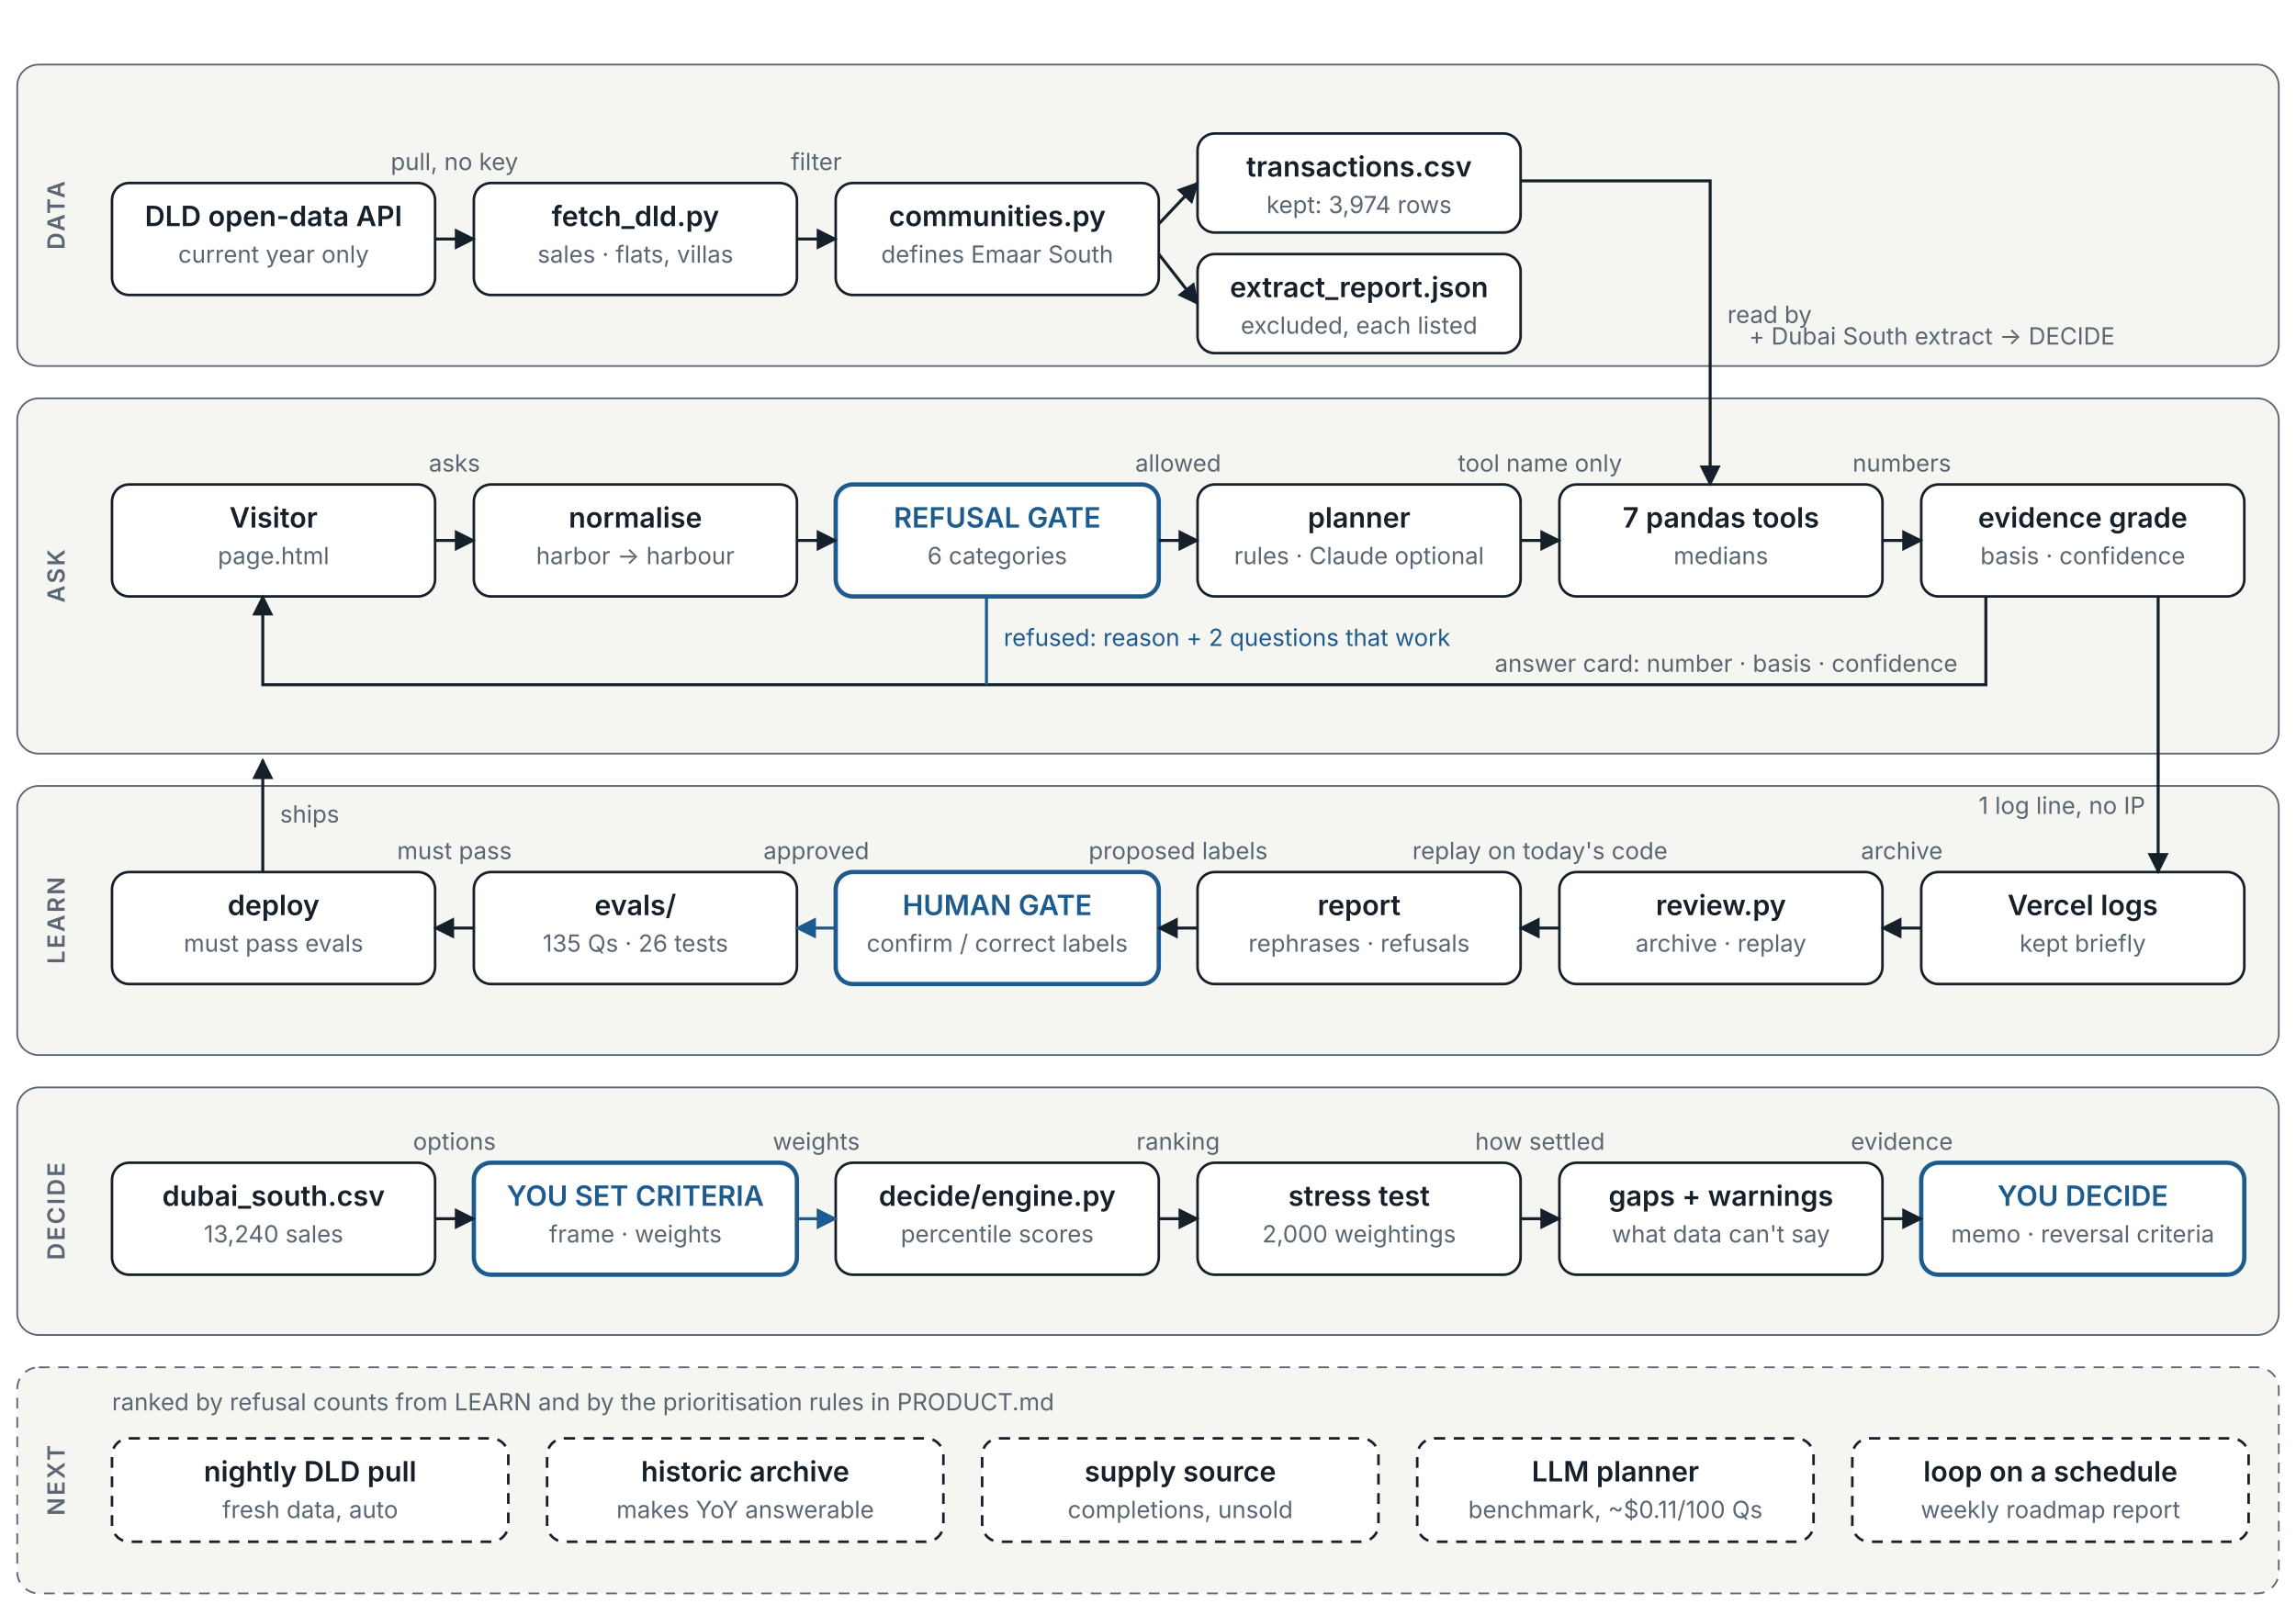
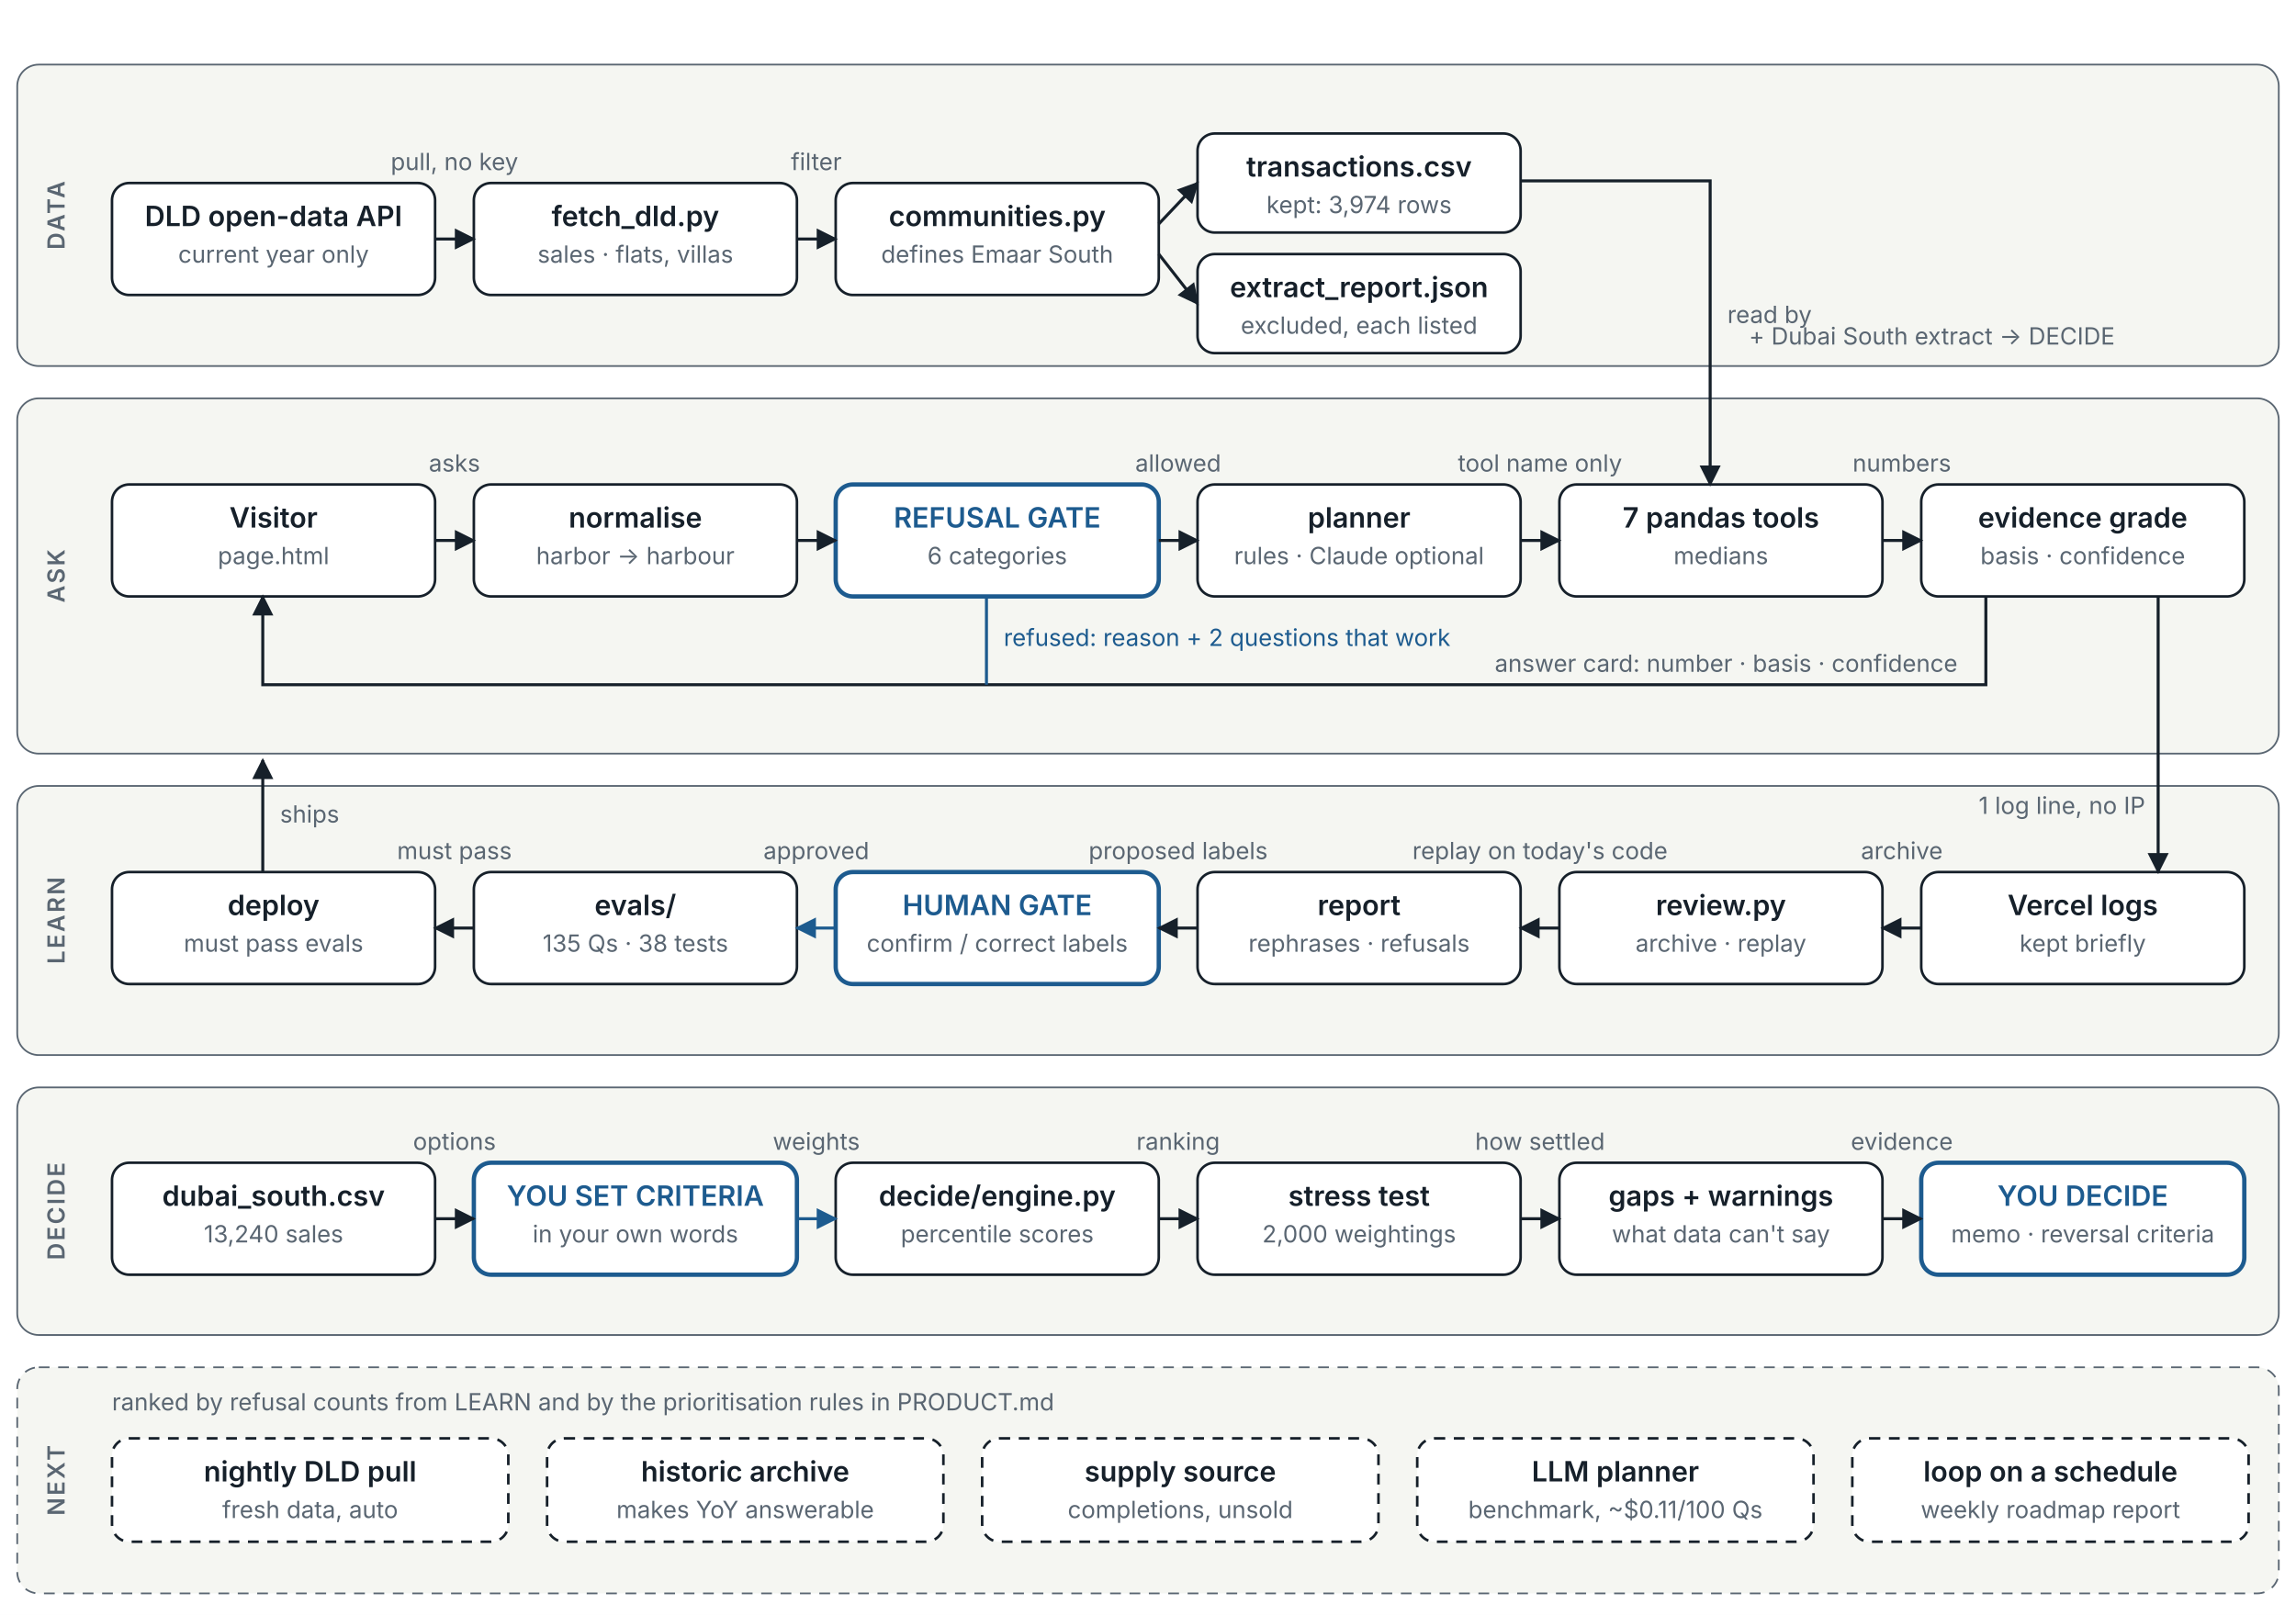
<svg xmlns="http://www.w3.org/2000/svg" viewBox="0 0 1066 750" role="img" font-family="IBM Plex Sans, system-ui, -apple-system, Segoe UI, sans-serif" aria-label="Architecture: real land-registry sales are pulled into a CSV; each question passes a refusal gate before a planner that only picks a tool name, pandas computes every number, and a confidence grade is attached; every question is logged, reviewed, and changes to the eval set pass a human gate before the next deploy; in the decision workbench the person sets the criteria and makes the call, the engine only ranks and stress-tests.">
  <defs>
    <marker id="a" viewBox="0 0 10 10" refX="9" refY="5" markerWidth="7" markerHeight="7" orient="auto-start-reverse">
      <path d="M0,0 L10,5 L0,10 z" fill="#16202a" />
    </marker>
    <marker id="ag" viewBox="0 0 10 10" refX="9" refY="5" markerWidth="7" markerHeight="7" orient="auto-start-reverse">
      <path d="M0,0 L10,5 L0,10 z" fill="#1d5b8f" />
    </marker>
  </defs>
  <rect x="0" y="0" width="1066" height="750" fill="#ffffff" />
  <rect x="8" y="30" width="1050" height="140" rx="10" fill="#f5f6f2" stroke="#5a6672" stroke-width="0.8" />
  <text transform="translate(30 100.0) rotate(-90)" text-anchor="middle" font-size="11" font-weight="600" letter-spacing="1" fill="#5a6672">DATA</text>
  <rect x="8" y="185" width="1050" height="165" rx="10" fill="#f5f6f2" stroke="#5a6672" stroke-width="0.8" />
  <text transform="translate(30 267.5) rotate(-90)" text-anchor="middle" font-size="11" font-weight="600" letter-spacing="1" fill="#5a6672">ASK</text>
  <rect x="8" y="365" width="1050" height="125" rx="10" fill="#f5f6f2" stroke="#5a6672" stroke-width="0.8" />
  <text transform="translate(30 427.5) rotate(-90)" text-anchor="middle" font-size="11" font-weight="600" letter-spacing="1" fill="#5a6672">LEARN</text>
  <rect x="8" y="505" width="1050" height="115" rx="10" fill="#f5f6f2" stroke="#5a6672" stroke-width="0.8" />
  <text transform="translate(30 562.5) rotate(-90)" text-anchor="middle" font-size="11" font-weight="600" letter-spacing="1" fill="#5a6672">DECIDE</text>
  <rect x="8" y="635" width="1050" height="105" rx="10" fill="#f5f6f2" stroke="#5a6672" stroke-width="0.8" stroke-dasharray="5 4" />
  <text transform="translate(30 687.5) rotate(-90)" text-anchor="middle" font-size="11" font-weight="600" letter-spacing="1" fill="#5a6672">NEXT</text>
  <rect x="52" y="85" width="150" height="52" rx="8" fill="#ffffff" stroke="#16202a" stroke-width="1.2" />
  <text x="127.0" y="105" text-anchor="middle" font-size="13" font-weight="600" fill="#16202a">DLD open-data API</text>
  <text x="127.0" y="122" text-anchor="middle" font-size="11" fill="#5a6672">current year only</text>
  <rect x="220" y="85" width="150" height="52" rx="8" fill="#ffffff" stroke="#16202a" stroke-width="1.2" />
  <text x="295.0" y="105" text-anchor="middle" font-size="13" font-weight="600" fill="#16202a">fetch_dld.py</text>
  <text x="295.0" y="122" text-anchor="middle" font-size="11" fill="#5a6672">sales · flats, villas</text>
  <rect x="388" y="85" width="150" height="52" rx="8" fill="#ffffff" stroke="#16202a" stroke-width="1.2" />
  <text x="463.0" y="105" text-anchor="middle" font-size="13" font-weight="600" fill="#16202a">communities.py</text>
  <text x="463.0" y="122" text-anchor="middle" font-size="11" fill="#5a6672">defines Emaar South</text>
  <rect x="556" y="62" width="150" height="46" rx="8" fill="#ffffff" stroke="#16202a" stroke-width="1.2" />
  <text x="631.0" y="82" text-anchor="middle" font-size="13" font-weight="600" fill="#16202a">transactions.csv</text>
  <text x="631.0" y="99" text-anchor="middle" font-size="11" fill="#5a6672">kept: 3,974 rows</text>
  <rect x="556" y="118" width="150" height="46" rx="8" fill="#ffffff" stroke="#16202a" stroke-width="1.2" />
  <text x="631.0" y="138" text-anchor="middle" font-size="13" font-weight="600" fill="#16202a">extract_report.json</text>
  <text x="631.0" y="155" text-anchor="middle" font-size="11" fill="#5a6672">excluded, each listed</text>
  <polyline points="202,111 220,111" fill="none" stroke="#16202a" stroke-width="1.4" marker-end="url(#a)" />
  <text x="211" y="79" text-anchor="middle" font-size="11" fill="#5a6672">pull, no key</text>
  <polyline points="370,111 388,111" fill="none" stroke="#16202a" stroke-width="1.4" marker-end="url(#a)" />
  <text x="379" y="79" text-anchor="middle" font-size="11" fill="#5a6672">filter</text>
  <polyline points="538,104 556,85" fill="none" stroke="#16202a" stroke-width="1.4" marker-end="url(#a)" />
  <polyline points="538,118 556,141" fill="none" stroke="#16202a" stroke-width="1.4" marker-end="url(#a)" />
  <rect x="52" y="225" width="150" height="52" rx="8" fill="#ffffff" stroke="#16202a" stroke-width="1.2" />
  <text x="127.0" y="245" text-anchor="middle" font-size="13" font-weight="600" fill="#16202a">Visitor</text>
  <text x="127.0" y="262" text-anchor="middle" font-size="11" fill="#5a6672">page.html</text>
  <rect x="220" y="225" width="150" height="52" rx="8" fill="#ffffff" stroke="#16202a" stroke-width="1.2" />
  <text x="295.0" y="245" text-anchor="middle" font-size="13" font-weight="600" fill="#16202a">normalise</text>
  <text x="295.0" y="262" text-anchor="middle" font-size="11" fill="#5a6672">harbor → harbour</text>
  <rect x="388" y="225" width="150" height="52" rx="8" fill="#ffffff" stroke="#1d5b8f" stroke-width="2" />
  <text x="463.0" y="245" text-anchor="middle" font-size="13" font-weight="600" fill="#1d5b8f">REFUSAL GATE</text>
  <text x="463.0" y="262" text-anchor="middle" font-size="11" fill="#5a6672">6 categories</text>
  <rect x="556" y="225" width="150" height="52" rx="8" fill="#ffffff" stroke="#16202a" stroke-width="1.2" />
  <text x="631.0" y="245" text-anchor="middle" font-size="13" font-weight="600" fill="#16202a">planner</text>
  <text x="631.0" y="262" text-anchor="middle" font-size="11" fill="#5a6672">rules · Claude optional</text>
  <rect x="724" y="225" width="150" height="52" rx="8" fill="#ffffff" stroke="#16202a" stroke-width="1.2" />
  <text x="799.0" y="245" text-anchor="middle" font-size="13" font-weight="600" fill="#16202a">7 pandas tools</text>
  <text x="799.0" y="262" text-anchor="middle" font-size="11" fill="#5a6672">medians</text>
  <rect x="892" y="225" width="150" height="52" rx="8" fill="#ffffff" stroke="#16202a" stroke-width="1.2" />
  <text x="967.0" y="245" text-anchor="middle" font-size="13" font-weight="600" fill="#16202a">evidence grade</text>
  <text x="967.0" y="262" text-anchor="middle" font-size="11" fill="#5a6672">basis · confidence</text>
  <polyline points="202,251 220,251" fill="none" stroke="#16202a" stroke-width="1.4" marker-end="url(#a)" />
  <text x="211" y="219" text-anchor="middle" font-size="11" fill="#5a6672">asks</text>
  <polyline points="370,251 388,251" fill="none" stroke="#16202a" stroke-width="1.4" marker-end="url(#a)" />
  <polyline points="538,251 556,251" fill="none" stroke="#16202a" stroke-width="1.4" marker-end="url(#a)" />
  <text x="547" y="219" text-anchor="middle" font-size="11" fill="#5a6672">allowed</text>
  <polyline points="706,251 724,251" fill="none" stroke="#16202a" stroke-width="1.4" marker-end="url(#a)" />
  <text x="715" y="219" text-anchor="middle" font-size="11" fill="#5a6672">tool name only</text>
  <polyline points="874,251 892,251" fill="none" stroke="#16202a" stroke-width="1.4" marker-end="url(#a)" />
  <text x="883" y="219" text-anchor="middle" font-size="11" fill="#5a6672">numbers</text>
  <polyline points="706,84 794,84 794,225" fill="none" stroke="#16202a" stroke-width="1.4" marker-end="url(#a)" />
  <text x="802" y="150" text-anchor="start" font-size="11" fill="#5a6672">read by</text>
  <polyline points="922,277 922,318 122,318 122,277" fill="none" stroke="#16202a" stroke-width="1.4" marker-end="url(#a)" />
  <text x="694" y="312" text-anchor="start" font-size="11" fill="#5a6672">answer card: number · basis · confidence</text>
  <polyline points="458,277 458,318" fill="none" stroke="#1d5b8f" stroke-width="1.4" />
  <text x="466" y="300" font-size="11" fill="#1d5b8f">refused: reason + 2 questions that work</text>
  <rect x="892" y="405" width="150" height="52" rx="8" fill="#ffffff" stroke="#16202a" stroke-width="1.2" />
  <text x="967.0" y="425" text-anchor="middle" font-size="13" font-weight="600" fill="#16202a">Vercel logs</text>
  <text x="967.0" y="442" text-anchor="middle" font-size="11" fill="#5a6672">kept briefly</text>
  <rect x="724" y="405" width="150" height="52" rx="8" fill="#ffffff" stroke="#16202a" stroke-width="1.2" />
  <text x="799.0" y="425" text-anchor="middle" font-size="13" font-weight="600" fill="#16202a">review.py</text>
  <text x="799.0" y="442" text-anchor="middle" font-size="11" fill="#5a6672">archive · replay</text>
  <rect x="556" y="405" width="150" height="52" rx="8" fill="#ffffff" stroke="#16202a" stroke-width="1.2" />
  <text x="631.0" y="425" text-anchor="middle" font-size="13" font-weight="600" fill="#16202a">report</text>
  <text x="631.0" y="442" text-anchor="middle" font-size="11" fill="#5a6672">rephrases · refusals</text>
  <rect x="388" y="405" width="150" height="52" rx="8" fill="#ffffff" stroke="#1d5b8f" stroke-width="2" />
  <text x="463.0" y="425" text-anchor="middle" font-size="13" font-weight="600" fill="#1d5b8f">HUMAN GATE</text>
  <text x="463.0" y="442" text-anchor="middle" font-size="11" fill="#5a6672">confirm / correct labels</text>
  <rect x="220" y="405" width="150" height="52" rx="8" fill="#ffffff" stroke="#16202a" stroke-width="1.2" />
  <text x="295.0" y="425" text-anchor="middle" font-size="13" font-weight="600" fill="#16202a">evals/</text>
-   <text x="295.0" y="442" text-anchor="middle" font-size="11" fill="#5a6672">135 Qs · 26 tests</text>
+   <text x="295.0" y="442" text-anchor="middle" font-size="11" fill="#5a6672">135 Qs · 38 tests</text>
  <rect x="52" y="405" width="150" height="52" rx="8" fill="#ffffff" stroke="#16202a" stroke-width="1.2" />
  <text x="127.0" y="425" text-anchor="middle" font-size="13" font-weight="600" fill="#16202a">deploy</text>
  <text x="127.0" y="442" text-anchor="middle" font-size="11" fill="#5a6672">must pass evals</text>
  <polyline points="1002,277 1002,405" fill="none" stroke="#16202a" stroke-width="1.4" marker-end="url(#a)" />
  <text x="996" y="378" text-anchor="end" font-size="11" fill="#5a6672">1 log line, no IP</text>
  <polyline points="892,431 874,431" fill="none" stroke="#16202a" stroke-width="1.4" marker-end="url(#a)" />
  <text x="883" y="399" text-anchor="middle" font-size="11" fill="#5a6672">archive</text>
  <polyline points="724,431 706,431" fill="none" stroke="#16202a" stroke-width="1.4" marker-end="url(#a)" />
  <text x="715" y="399" text-anchor="middle" font-size="11" fill="#5a6672">replay on today's code</text>
  <polyline points="556,431 538,431" fill="none" stroke="#16202a" stroke-width="1.4" marker-end="url(#a)" />
  <text x="547" y="399" text-anchor="middle" font-size="11" fill="#5a6672">proposed labels</text>
  <polyline points="388,431 370,431" fill="none" stroke="#1d5b8f" stroke-width="1.4" marker-end="url(#ag)" />
  <text x="379" y="399" text-anchor="middle" font-size="11" fill="#5a6672">approved</text>
  <polyline points="220,431 202,431" fill="none" stroke="#16202a" stroke-width="1.4" marker-end="url(#a)" />
  <text x="211" y="399" text-anchor="middle" font-size="11" fill="#5a6672">must pass</text>
  <polyline points="122,405 122,353" fill="none" stroke="#16202a" stroke-width="1.4" marker-end="url(#a)" />
  <text x="130" y="382" text-anchor="start" font-size="11" fill="#5a6672">ships</text>
  <rect x="52" y="540" width="150" height="52" rx="8" fill="#ffffff" stroke="#16202a" stroke-width="1.2" />
  <text x="127.0" y="560" text-anchor="middle" font-size="13" font-weight="600" fill="#16202a">dubai_south.csv</text>
  <text x="127.0" y="577" text-anchor="middle" font-size="11" fill="#5a6672">13,240 sales</text>
  <rect x="220" y="540" width="150" height="52" rx="8" fill="#ffffff" stroke="#1d5b8f" stroke-width="2" />
  <text x="295.0" y="560" text-anchor="middle" font-size="13" font-weight="600" fill="#1d5b8f">YOU SET CRITERIA</text>
-   <text x="295.0" y="577" text-anchor="middle" font-size="11" fill="#5a6672">frame · weights</text>
+   <text x="295.0" y="577" text-anchor="middle" font-size="11" fill="#5a6672">in your own words</text>
  <rect x="388" y="540" width="150" height="52" rx="8" fill="#ffffff" stroke="#16202a" stroke-width="1.2" />
  <text x="463.0" y="560" text-anchor="middle" font-size="13" font-weight="600" fill="#16202a">decide/engine.py</text>
  <text x="463.0" y="577" text-anchor="middle" font-size="11" fill="#5a6672">percentile scores</text>
  <rect x="556" y="540" width="150" height="52" rx="8" fill="#ffffff" stroke="#16202a" stroke-width="1.2" />
  <text x="631.0" y="560" text-anchor="middle" font-size="13" font-weight="600" fill="#16202a">stress test</text>
  <text x="631.0" y="577" text-anchor="middle" font-size="11" fill="#5a6672">2,000 weightings</text>
  <rect x="724" y="540" width="150" height="52" rx="8" fill="#ffffff" stroke="#16202a" stroke-width="1.2" />
  <text x="799.0" y="560" text-anchor="middle" font-size="13" font-weight="600" fill="#16202a">gaps + warnings</text>
  <text x="799.0" y="577" text-anchor="middle" font-size="11" fill="#5a6672">what data can't say</text>
  <rect x="892" y="540" width="150" height="52" rx="8" fill="#ffffff" stroke="#1d5b8f" stroke-width="2" />
  <text x="967.0" y="560" text-anchor="middle" font-size="13" font-weight="600" fill="#1d5b8f">YOU DECIDE</text>
  <text x="967.0" y="577" text-anchor="middle" font-size="11" fill="#5a6672">memo · reversal criteria</text>
  <polyline points="202,566 220,566" fill="none" stroke="#16202a" stroke-width="1.4" marker-end="url(#a)" />
  <text x="211" y="534" text-anchor="middle" font-size="11" fill="#5a6672">options</text>
  <polyline points="370,566 388,566" fill="none" stroke="#1d5b8f" stroke-width="1.4" marker-end="url(#ag)" />
  <text x="379" y="534" text-anchor="middle" font-size="11" fill="#5a6672">weights</text>
  <polyline points="538,566 556,566" fill="none" stroke="#16202a" stroke-width="1.4" marker-end="url(#a)" />
  <text x="547" y="534" text-anchor="middle" font-size="11" fill="#5a6672">ranking</text>
  <polyline points="706,566 724,566" fill="none" stroke="#16202a" stroke-width="1.4" marker-end="url(#a)" />
  <text x="715" y="534" text-anchor="middle" font-size="11" fill="#5a6672">how settled</text>
  <polyline points="874,566 892,566" fill="none" stroke="#16202a" stroke-width="1.4" marker-end="url(#a)" />
  <text x="883" y="534" text-anchor="middle" font-size="11" fill="#5a6672">evidence</text>
  <text x="812" y="160" font-size="11" fill="#5a6672">+ Dubai South extract → DECIDE</text>
  <rect x="52" y="668" width="184" height="48" rx="8" fill="#ffffff" stroke="#16202a" stroke-width="1.2" stroke-dasharray="5 4" />
  <text x="144.0" y="688" text-anchor="middle" font-size="13" font-weight="600" fill="#16202a">nightly DLD pull</text>
  <text x="144.0" y="705" text-anchor="middle" font-size="11" fill="#5a6672">fresh data, auto</text>
  <rect x="254" y="668" width="184" height="48" rx="8" fill="#ffffff" stroke="#16202a" stroke-width="1.2" stroke-dasharray="5 4" />
  <text x="346.0" y="688" text-anchor="middle" font-size="13" font-weight="600" fill="#16202a">historic archive</text>
  <text x="346.0" y="705" text-anchor="middle" font-size="11" fill="#5a6672">makes YoY answerable</text>
  <rect x="456" y="668" width="184" height="48" rx="8" fill="#ffffff" stroke="#16202a" stroke-width="1.2" stroke-dasharray="5 4" />
  <text x="548.0" y="688" text-anchor="middle" font-size="13" font-weight="600" fill="#16202a">supply source</text>
  <text x="548.0" y="705" text-anchor="middle" font-size="11" fill="#5a6672">completions, unsold</text>
  <rect x="658" y="668" width="184" height="48" rx="8" fill="#ffffff" stroke="#16202a" stroke-width="1.2" stroke-dasharray="5 4" />
  <text x="750.0" y="688" text-anchor="middle" font-size="13" font-weight="600" fill="#16202a">LLM planner</text>
  <text x="750.0" y="705" text-anchor="middle" font-size="11" fill="#5a6672">benchmark, ~$0.11/100 Qs</text>
  <rect x="860" y="668" width="184" height="48" rx="8" fill="#ffffff" stroke="#16202a" stroke-width="1.2" stroke-dasharray="5 4" />
  <text x="952.0" y="688" text-anchor="middle" font-size="13" font-weight="600" fill="#16202a">loop on a schedule</text>
  <text x="952.0" y="705" text-anchor="middle" font-size="11" fill="#5a6672">weekly roadmap report</text>
  <text x="52" y="655" font-size="11" fill="#5a6672">ranked by refusal counts from LEARN and by the prioritisation rules in PRODUCT.md</text>
</svg>
